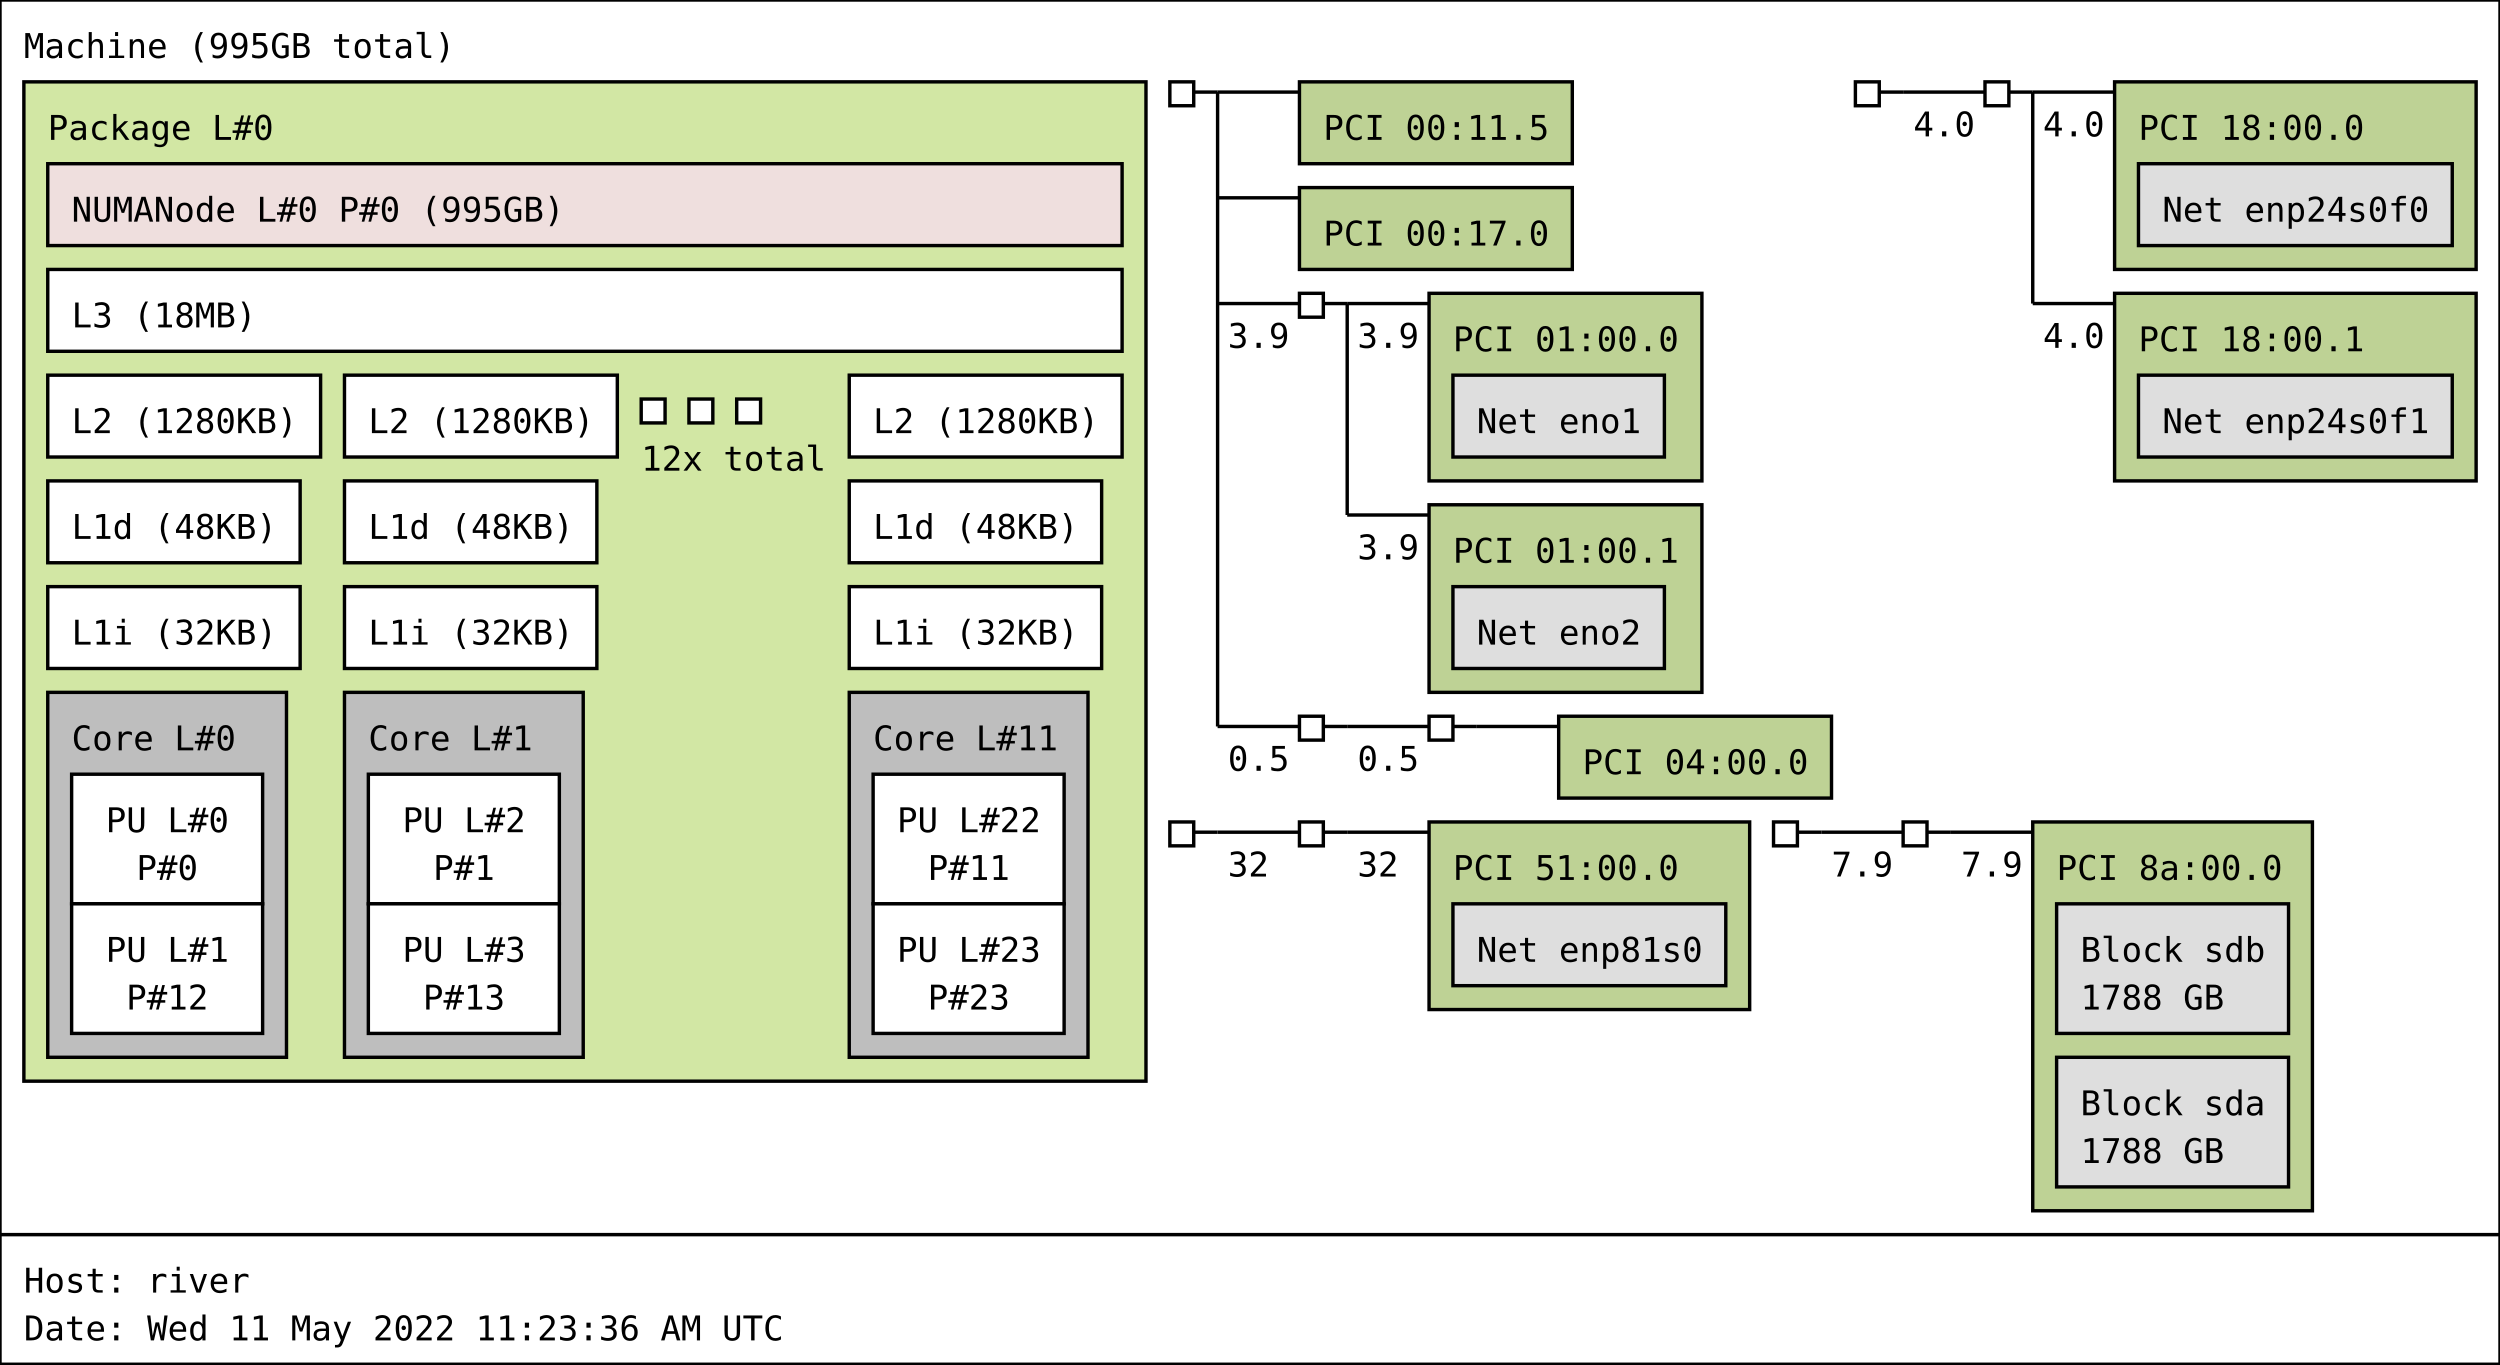
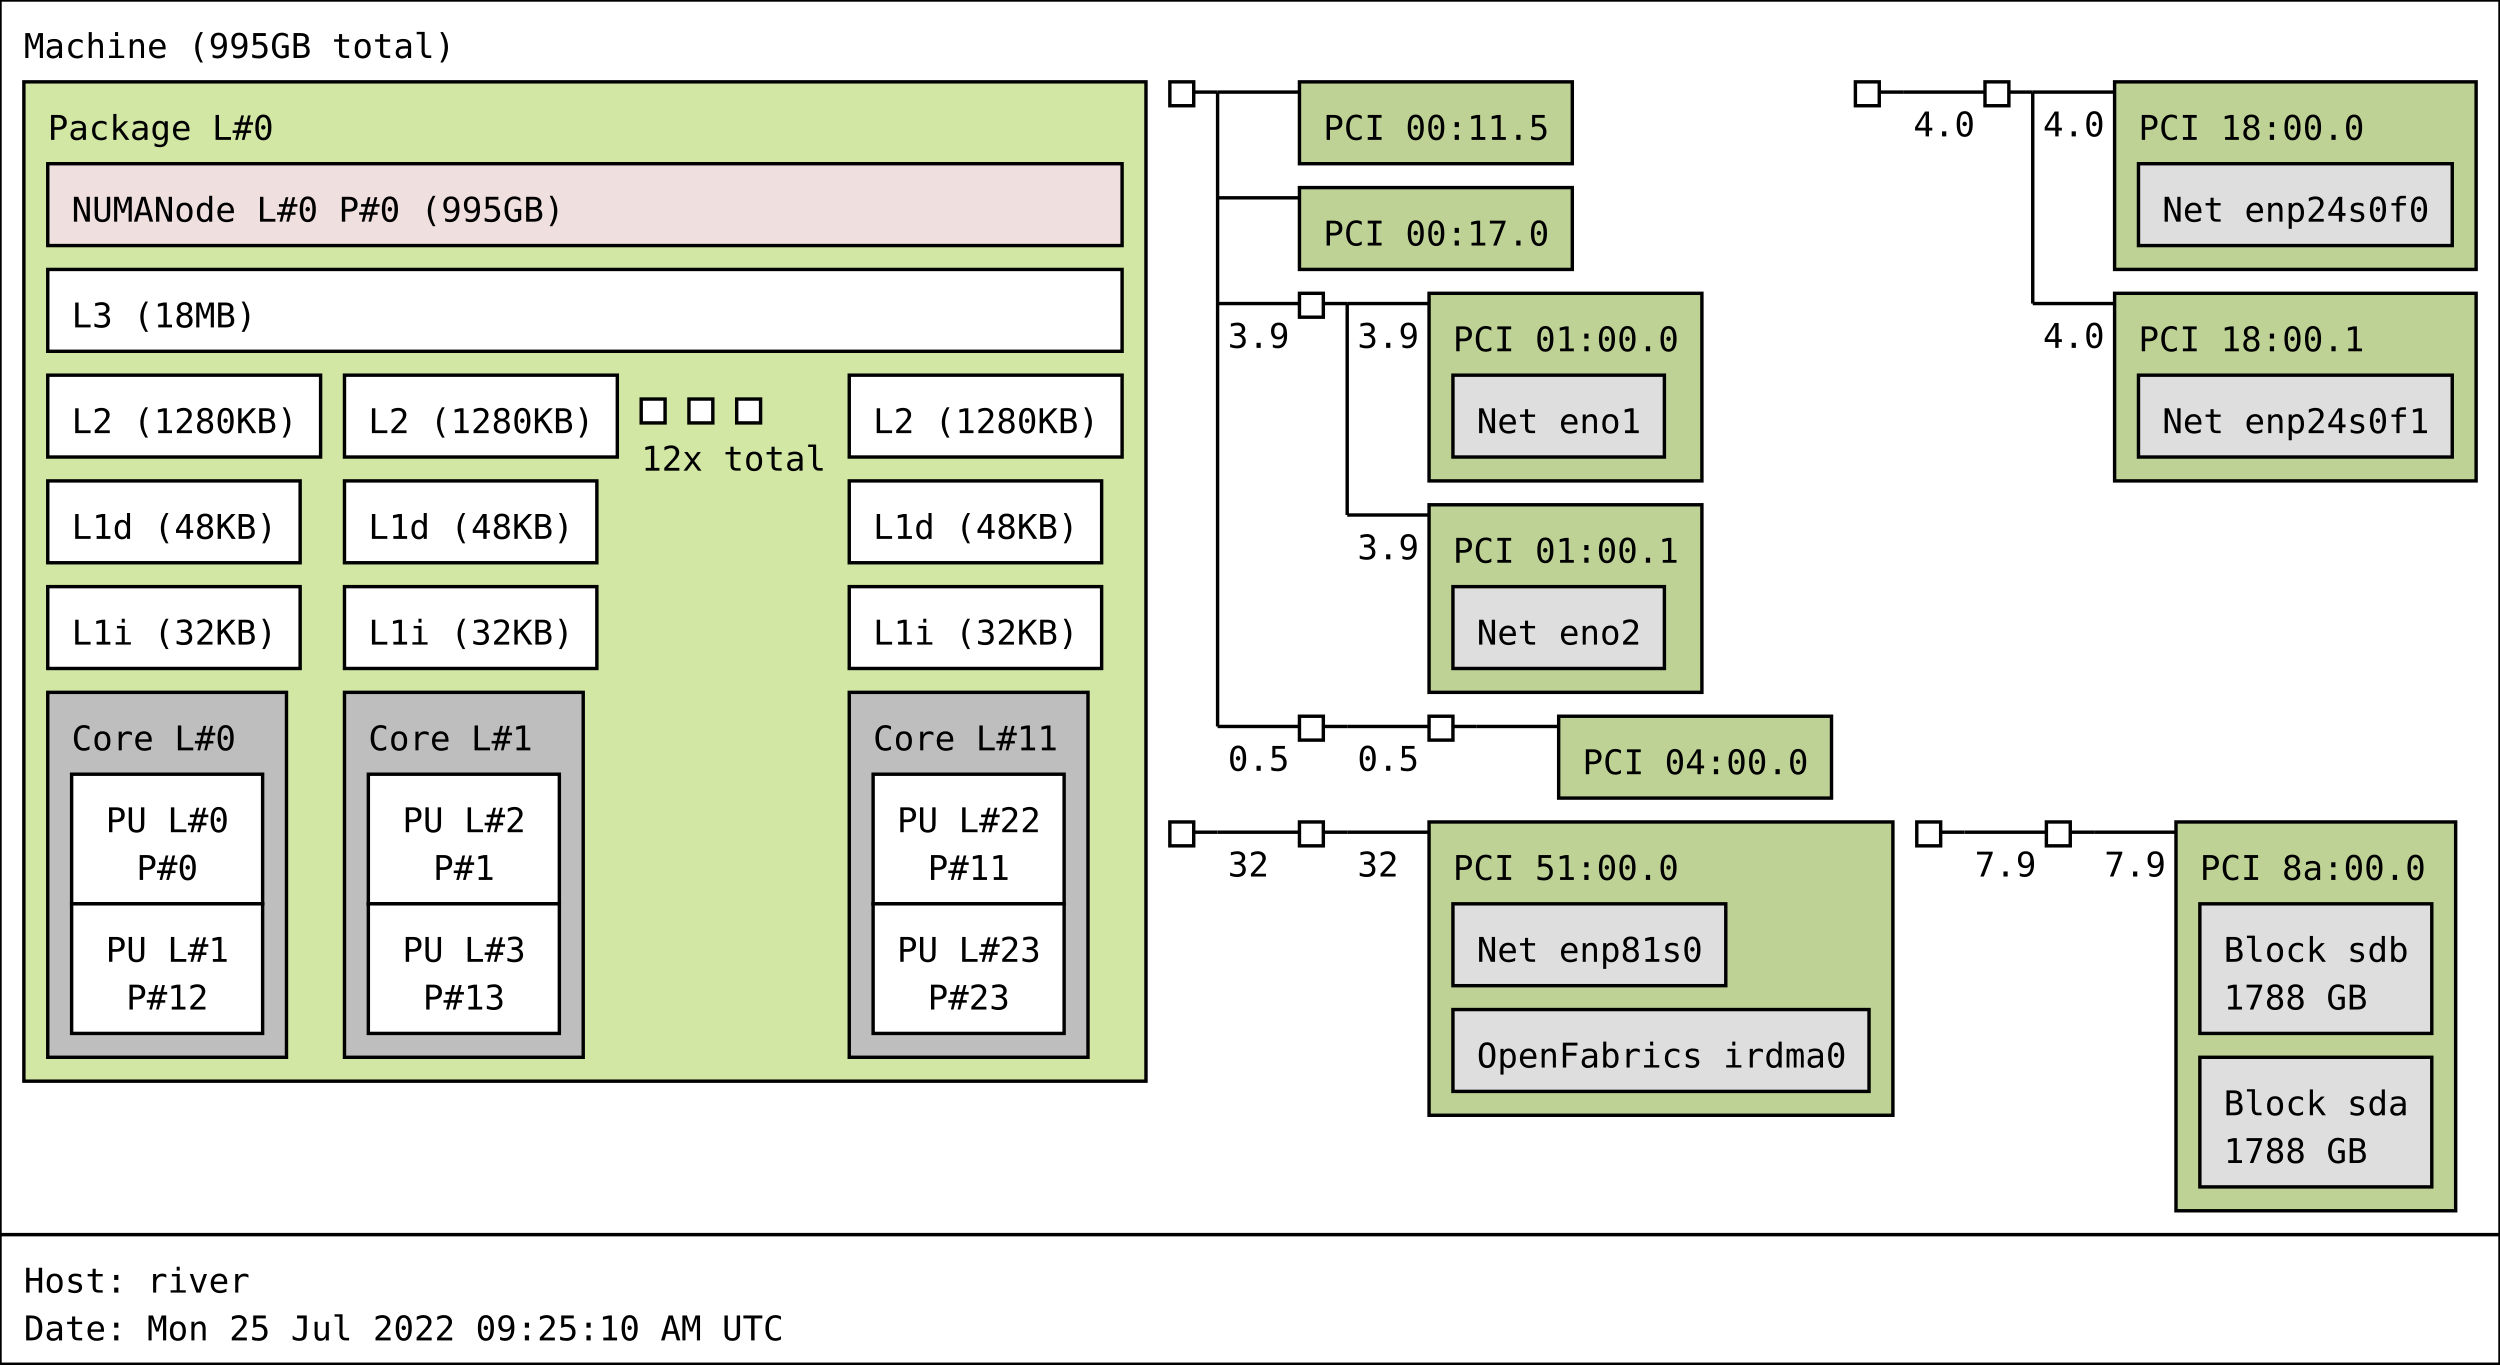
<svg xmlns="http://www.w3.org/2000/svg" width="733px" height="400px" viewBox="0 0 733px 400px" version="1.1">
  <rect id="Machine_0_rect" class="Machine" x="0" y="0" width="733" height="362" fill="rgb(255,255,255)" stroke="rgb(0,0,0)" stroke-width="1" />
  <text id="Machine_0_text" class="Machine" font-family="Monospace" x="7" y="17" fill="rgb(0,0,0)" font-size="10px">Machine (995GB total)</text>
  <rect id="Package_0_rect" class="Package" x="7" y="24" width="329" height="293" fill="rgb(210,231,164)" stroke="rgb(0,0,0)" stroke-width="1" />
  <text id="Package_0_text" class="Package" font-family="Monospace" x="14" y="41" fill="rgb(0,0,0)" font-size="10px">Package L#0</text>
  <rect id="L3_0_rect" class="L3" x="14" y="79" width="315" height="24" fill="rgb(255,255,255)" stroke="rgb(0,0,0)" stroke-width="1" />
  <text id="L3_0_text" class="L3" font-family="Monospace" x="21" y="96" fill="rgb(0,0,0)" font-size="10px">L3 (18MB)</text>
  <rect id="L2_0_rect" class="L2" x="14" y="110" width="80" height="24" fill="rgb(255,255,255)" stroke="rgb(0,0,0)" stroke-width="1" />
  <text id="L2_0_text" class="L2" font-family="Monospace" x="21" y="127" fill="rgb(0,0,0)" font-size="10px">L2 (1280KB)</text>
  <rect id="L1d_0_rect" class="L1d" x="14" y="141" width="74" height="24" fill="rgb(255,255,255)" stroke="rgb(0,0,0)" stroke-width="1" />
  <text id="L1d_0_text" class="L1d" font-family="Monospace" x="21" y="158" fill="rgb(0,0,0)" font-size="10px">L1d (48KB)</text>
  <rect id="L1i_0_rect" class="L1i" x="14" y="172" width="74" height="24" fill="rgb(255,255,255)" stroke="rgb(0,0,0)" stroke-width="1" />
  <text id="L1i_0_text" class="L1i" font-family="Monospace" x="21" y="189" fill="rgb(0,0,0)" font-size="10px">L1i (32KB)</text>
  <rect id="Core_0_rect" class="Core" x="14" y="203" width="70" height="107" fill="rgb(190,190,190)" stroke="rgb(0,0,0)" stroke-width="1" />
  <text id="Core_0_text" class="Core" font-family="Monospace" x="21" y="220" fill="rgb(0,0,0)" font-size="10px">Core L#0</text>
  <rect id="PU_0_rect" class="PU" x="21" y="227" width="56" height="38" fill="rgb(255,255,255)" stroke="rgb(0,0,0)" stroke-width="1" />
  <text id="PU_0_text" class="PU" font-family="Monospace" x="31" y="244" fill="rgb(0,0,0)" font-size="10px">PU L#0</text>
  <text id="PU_0_text_1" class="PU" font-family="Monospace" x="40" y="258" fill="rgb(0,0,0)" font-size="10px">P#0</text>
  <rect id="PU_1_rect" class="PU" x="21" y="265" width="56" height="38" fill="rgb(255,255,255)" stroke="rgb(0,0,0)" stroke-width="1" />
  <text id="PU_1_text" class="PU" font-family="Monospace" x="31" y="282" fill="rgb(0,0,0)" font-size="10px">PU L#1</text>
  <text id="PU_1_text_1" class="PU" font-family="Monospace" x="37" y="296" fill="rgb(0,0,0)" font-size="10px">P#12</text>
  <rect id="L2_1_rect" class="L2" x="101" y="110" width="80" height="24" fill="rgb(255,255,255)" stroke="rgb(0,0,0)" stroke-width="1" />
  <text id="L2_1_text" class="L2" font-family="Monospace" x="108" y="127" fill="rgb(0,0,0)" font-size="10px">L2 (1280KB)</text>
  <rect id="L1d_1_rect" class="L1d" x="101" y="141" width="74" height="24" fill="rgb(255,255,255)" stroke="rgb(0,0,0)" stroke-width="1" />
  <text id="L1d_1_text" class="L1d" font-family="Monospace" x="108" y="158" fill="rgb(0,0,0)" font-size="10px">L1d (48KB)</text>
  <rect id="L1i_1_rect" class="L1i" x="101" y="172" width="74" height="24" fill="rgb(255,255,255)" stroke="rgb(0,0,0)" stroke-width="1" />
  <text id="L1i_1_text" class="L1i" font-family="Monospace" x="108" y="189" fill="rgb(0,0,0)" font-size="10px">L1i (32KB)</text>
  <rect id="Core_1_rect" class="Core" x="101" y="203" width="70" height="107" fill="rgb(190,190,190)" stroke="rgb(0,0,0)" stroke-width="1" />
  <text id="Core_1_text" class="Core" font-family="Monospace" x="108" y="220" fill="rgb(0,0,0)" font-size="10px">Core L#1</text>
  <rect id="PU_2_rect" class="PU" x="108" y="227" width="56" height="38" fill="rgb(255,255,255)" stroke="rgb(0,0,0)" stroke-width="1" />
  <text id="PU_2_text" class="PU" font-family="Monospace" x="118" y="244" fill="rgb(0,0,0)" font-size="10px">PU L#2</text>
  <text id="PU_2_text_1" class="PU" font-family="Monospace" x="127" y="258" fill="rgb(0,0,0)" font-size="10px">P#1</text>
  <rect id="PU_3_rect" class="PU" x="108" y="265" width="56" height="38" fill="rgb(255,255,255)" stroke="rgb(0,0,0)" stroke-width="1" />
  <text id="PU_3_text" class="PU" font-family="Monospace" x="118" y="282" fill="rgb(0,0,0)" font-size="10px">PU L#3</text>
  <text id="PU_3_text_1" class="PU" font-family="Monospace" x="124" y="296" fill="rgb(0,0,0)" font-size="10px">P#13</text>
  <rect id="L2_2_rect" class="L2" x="188" y="117" width="7" height="7" fill="rgb(255,255,255)" stroke="rgb(0,0,0)" stroke-width="1" />
  <rect id="L2_2_rect" class="L2" x="202" y="117" width="7" height="7" fill="rgb(255,255,255)" stroke="rgb(0,0,0)" stroke-width="1" />
  <rect id="L2_2_rect" class="L2" x="216" y="117" width="7" height="7" fill="rgb(255,255,255)" stroke="rgb(0,0,0)" stroke-width="1" />
  <text id="L2_2_text" class="L2" font-family="Monospace" x="188" y="138" fill="rgb(0,0,0)" font-size="10px">12x total</text>
  <rect id="L2_11_rect" class="L2" x="249" y="110" width="80" height="24" fill="rgb(255,255,255)" stroke="rgb(0,0,0)" stroke-width="1" />
  <text id="L2_11_text" class="L2" font-family="Monospace" x="256" y="127" fill="rgb(0,0,0)" font-size="10px">L2 (1280KB)</text>
  <rect id="L1d_11_rect" class="L1d" x="249" y="141" width="74" height="24" fill="rgb(255,255,255)" stroke="rgb(0,0,0)" stroke-width="1" />
  <text id="L1d_11_text" class="L1d" font-family="Monospace" x="256" y="158" fill="rgb(0,0,0)" font-size="10px">L1d (48KB)</text>
  <rect id="L1i_11_rect" class="L1i" x="249" y="172" width="74" height="24" fill="rgb(255,255,255)" stroke="rgb(0,0,0)" stroke-width="1" />
  <text id="L1i_11_text" class="L1i" font-family="Monospace" x="256" y="189" fill="rgb(0,0,0)" font-size="10px">L1i (32KB)</text>
  <rect id="Core_11_rect" class="Core" x="249" y="203" width="70" height="107" fill="rgb(190,190,190)" stroke="rgb(0,0,0)" stroke-width="1" />
  <text id="Core_11_text" class="Core" font-family="Monospace" x="256" y="220" fill="rgb(0,0,0)" font-size="10px">Core L#11</text>
  <rect id="PU_22_rect" class="PU" x="256" y="227" width="56" height="38" fill="rgb(255,255,255)" stroke="rgb(0,0,0)" stroke-width="1" />
  <text id="PU_22_text" class="PU" font-family="Monospace" x="263" y="244" fill="rgb(0,0,0)" font-size="10px">PU L#22</text>
  <text id="PU_22_text_1" class="PU" font-family="Monospace" x="272" y="258" fill="rgb(0,0,0)" font-size="10px">P#11</text>
  <rect id="PU_23_rect" class="PU" x="256" y="265" width="56" height="38" fill="rgb(255,255,255)" stroke="rgb(0,0,0)" stroke-width="1" />
  <text id="PU_23_text" class="PU" font-family="Monospace" x="263" y="282" fill="rgb(0,0,0)" font-size="10px">PU L#23</text>
  <text id="PU_23_text_1" class="PU" font-family="Monospace" x="272" y="296" fill="rgb(0,0,0)" font-size="10px">P#23</text>
  <rect id="NUMANode_0_rect" class="NUMANode" x="14" y="48" width="315" height="24" fill="rgb(239,223,222)" stroke="rgb(0,0,0)" stroke-width="1" />
  <text id="NUMANode_0_text" class="NUMANode" font-family="Monospace" x="21" y="65" fill="rgb(0,0,0)" font-size="10px">NUMANode L#0 P#0 (995GB)</text>
  <rect id="HostBridge_0_rect" class="HostBridge" x="343" y="24" width="7" height="7" fill="rgb(255,255,255)" stroke="rgb(0,0,0)" stroke-width="1" />
  <line id="HostBridge_0_line" class="HostBridge" x1="350" y1="27" x2="357" y2="27" stroke="rgb(0,0,0)" stroke-width="1" />
  <line id="HostBridge_0_line_2" class="HostBridge" x1="357" y1="27" x2="381" y2="27" stroke="rgb(0,0,0)" stroke-width="1" />
  <line id="HostBridge_0_line_3" class="HostBridge" x1="357" y1="58" x2="381" y2="58" stroke="rgb(0,0,0)" stroke-width="1" />
  <line id="HostBridge_0_line_4" class="HostBridge" x1="357" y1="89" x2="381" y2="89" stroke="rgb(0,0,0)" stroke-width="1" />
  <text id="HostBridge_0_text_4" class="HostBridge" font-family="Monospace" x="360" y="102" fill="rgb(0,0,0)" font-size="10px">3.9</text>
  <line id="HostBridge_0_line_5" class="HostBridge" x1="357" y1="213" x2="381" y2="213" stroke="rgb(0,0,0)" stroke-width="1" />
  <text id="HostBridge_0_text_5" class="HostBridge" font-family="Monospace" x="360" y="226" fill="rgb(0,0,0)" font-size="10px">0.5</text>
  <line id="HostBridge_0_line_1" class="HostBridge" x1="357" y1="27" x2="357" y2="213" stroke="rgb(0,0,0)" stroke-width="1" />
  <rect id="PCI_0_rect" class="PCI" x="381" y="24" width="80" height="24" fill="rgb(190,210,149)" stroke="rgb(0,0,0)" stroke-width="1" />
  <text id="PCI_0_text" class="PCI" font-family="Monospace" x="388" y="41" fill="rgb(0,0,0)" font-size="10px">PCI 00:11.5</text>
  <rect id="PCI_1_rect" class="PCI" x="381" y="55" width="80" height="24" fill="rgb(190,210,149)" stroke="rgb(0,0,0)" stroke-width="1" />
  <text id="PCI_1_text" class="PCI" font-family="Monospace" x="388" y="72" fill="rgb(0,0,0)" font-size="10px">PCI 00:17.0</text>
  <rect id="PCIBridge_1_rect" class="PCIBridge" x="381" y="86" width="7" height="7" fill="rgb(255,255,255)" stroke="rgb(0,0,0)" stroke-width="1" />
  <line id="PCIBridge_1_line" class="PCIBridge" x1="388" y1="89" x2="395" y2="89" stroke="rgb(0,0,0)" stroke-width="1" />
  <line id="PCIBridge_1_line_2" class="PCIBridge" x1="395" y1="89" x2="419" y2="89" stroke="rgb(0,0,0)" stroke-width="1" />
  <text id="PCIBridge_1_text_2" class="PCIBridge" font-family="Monospace" x="398" y="102" fill="rgb(0,0,0)" font-size="10px">3.9</text>
  <line id="PCIBridge_1_line_3" class="PCIBridge" x1="395" y1="151" x2="419" y2="151" stroke="rgb(0,0,0)" stroke-width="1" />
  <text id="PCIBridge_1_text_3" class="PCIBridge" font-family="Monospace" x="398" y="164" fill="rgb(0,0,0)" font-size="10px">3.9</text>
  <line id="PCIBridge_1_line_1" class="PCIBridge" x1="395" y1="89" x2="395" y2="151" stroke="rgb(0,0,0)" stroke-width="1" />
  <rect id="PCI_2_rect" class="PCI" x="419" y="86" width="80" height="55" fill="rgb(190,210,149)" stroke="rgb(0,0,0)" stroke-width="1" />
  <text id="PCI_2_text" class="PCI" font-family="Monospace" x="426" y="103" fill="rgb(0,0,0)" font-size="10px">PCI 01:00.0</text>
  <rect id="Net_0_rect" class="Net" x="426" y="110" width="62" height="24" fill="rgb(222,222,222)" stroke="rgb(0,0,0)" stroke-width="1" />
  <text id="Net_0_text" class="Net" font-family="Monospace" x="433" y="127" fill="rgb(0,0,0)" font-size="10px">Net eno1</text>
  <rect id="PCI_3_rect" class="PCI" x="419" y="148" width="80" height="55" fill="rgb(190,210,149)" stroke="rgb(0,0,0)" stroke-width="1" />
  <text id="PCI_3_text" class="PCI" font-family="Monospace" x="426" y="165" fill="rgb(0,0,0)" font-size="10px">PCI 01:00.1</text>
  <rect id="Net_1_rect" class="Net" x="426" y="172" width="62" height="24" fill="rgb(222,222,222)" stroke="rgb(0,0,0)" stroke-width="1" />
  <text id="Net_1_text" class="Net" font-family="Monospace" x="433" y="189" fill="rgb(0,0,0)" font-size="10px">Net eno2</text>
  <rect id="PCIBridge_2_rect" class="PCIBridge" x="381" y="210" width="7" height="7" fill="rgb(255,255,255)" stroke="rgb(0,0,0)" stroke-width="1" />
  <line id="PCIBridge_2_line" class="PCIBridge" x1="388" y1="213" x2="395" y2="213" stroke="rgb(0,0,0)" stroke-width="1" />
  <line id="PCIBridge_2_line_2" class="PCIBridge" x1="395" y1="213" x2="419" y2="213" stroke="rgb(0,0,0)" stroke-width="1" />
  <text id="PCIBridge_2_text_2" class="PCIBridge" font-family="Monospace" x="398" y="226" fill="rgb(0,0,0)" font-size="10px">0.5</text>
  <line id="PCIBridge_2_line_1" class="PCIBridge" x1="395" y1="213" x2="395" y2="213" stroke="rgb(0,0,0)" stroke-width="1" />
  <rect id="PCIBridge_3_rect" class="PCIBridge" x="419" y="210" width="7" height="7" fill="rgb(255,255,255)" stroke="rgb(0,0,0)" stroke-width="1" />
  <line id="PCIBridge_3_line" class="PCIBridge" x1="426" y1="213" x2="433" y2="213" stroke="rgb(0,0,0)" stroke-width="1" />
  <line id="PCIBridge_3_line_2" class="PCIBridge" x1="433" y1="213" x2="457" y2="213" stroke="rgb(0,0,0)" stroke-width="1" />
  <line id="PCIBridge_3_line_1" class="PCIBridge" x1="433" y1="213" x2="433" y2="213" stroke="rgb(0,0,0)" stroke-width="1" />
  <rect id="PCI_4_rect" class="PCI" x="457" y="210" width="80" height="24" fill="rgb(190,210,149)" stroke="rgb(0,0,0)" stroke-width="1" />
  <text id="PCI_4_text" class="PCI" font-family="Monospace" x="464" y="227" fill="rgb(0,0,0)" font-size="10px">PCI 04:00.0</text>
  <rect id="HostBridge_4_rect" class="HostBridge" x="544" y="24" width="7" height="7" fill="rgb(255,255,255)" stroke="rgb(0,0,0)" stroke-width="1" />
  <line id="HostBridge_4_line" class="HostBridge" x1="551" y1="27" x2="558" y2="27" stroke="rgb(0,0,0)" stroke-width="1" />
  <line id="HostBridge_4_line_2" class="HostBridge" x1="558" y1="27" x2="582" y2="27" stroke="rgb(0,0,0)" stroke-width="1" />
  <text id="HostBridge_4_text_2" class="HostBridge" font-family="Monospace" x="561" y="40" fill="rgb(0,0,0)" font-size="10px">4.0</text>
  <line id="HostBridge_4_line_1" class="HostBridge" x1="558" y1="27" x2="558" y2="27" stroke="rgb(0,0,0)" stroke-width="1" />
  <rect id="PCIBridge_5_rect" class="PCIBridge" x="582" y="24" width="7" height="7" fill="rgb(255,255,255)" stroke="rgb(0,0,0)" stroke-width="1" />
  <line id="PCIBridge_5_line" class="PCIBridge" x1="589" y1="27" x2="596" y2="27" stroke="rgb(0,0,0)" stroke-width="1" />
  <line id="PCIBridge_5_line_2" class="PCIBridge" x1="596" y1="27" x2="620" y2="27" stroke="rgb(0,0,0)" stroke-width="1" />
  <text id="PCIBridge_5_text_2" class="PCIBridge" font-family="Monospace" x="599" y="40" fill="rgb(0,0,0)" font-size="10px">4.0</text>
  <line id="PCIBridge_5_line_3" class="PCIBridge" x1="596" y1="89" x2="620" y2="89" stroke="rgb(0,0,0)" stroke-width="1" />
  <text id="PCIBridge_5_text_3" class="PCIBridge" font-family="Monospace" x="599" y="102" fill="rgb(0,0,0)" font-size="10px">4.0</text>
  <line id="PCIBridge_5_line_1" class="PCIBridge" x1="596" y1="27" x2="596" y2="89" stroke="rgb(0,0,0)" stroke-width="1" />
  <rect id="PCI_5_rect" class="PCI" x="620" y="24" width="106" height="55" fill="rgb(190,210,149)" stroke="rgb(0,0,0)" stroke-width="1" />
  <text id="PCI_5_text" class="PCI" font-family="Monospace" x="627" y="41" fill="rgb(0,0,0)" font-size="10px">PCI 18:00.0</text>
  <rect id="Net_2_rect" class="Net" x="627" y="48" width="92" height="24" fill="rgb(222,222,222)" stroke="rgb(0,0,0)" stroke-width="1" />
  <text id="Net_2_text" class="Net" font-family="Monospace" x="634" y="65" fill="rgb(0,0,0)" font-size="10px">Net enp24s0f0</text>
  <rect id="PCI_6_rect" class="PCI" x="620" y="86" width="106" height="55" fill="rgb(190,210,149)" stroke="rgb(0,0,0)" stroke-width="1" />
  <text id="PCI_6_text" class="PCI" font-family="Monospace" x="627" y="103" fill="rgb(0,0,0)" font-size="10px">PCI 18:00.1</text>
  <rect id="Net_3_rect" class="Net" x="627" y="110" width="92" height="24" fill="rgb(222,222,222)" stroke="rgb(0,0,0)" stroke-width="1" />
  <text id="Net_3_text" class="Net" font-family="Monospace" x="634" y="127" fill="rgb(0,0,0)" font-size="10px">Net enp24s0f1</text>
  <rect id="HostBridge_6_rect" class="HostBridge" x="343" y="241" width="7" height="7" fill="rgb(255,255,255)" stroke="rgb(0,0,0)" stroke-width="1" />
  <line id="HostBridge_6_line" class="HostBridge" x1="350" y1="244" x2="357" y2="244" stroke="rgb(0,0,0)" stroke-width="1" />
  <line id="HostBridge_6_line_2" class="HostBridge" x1="357" y1="244" x2="381" y2="244" stroke="rgb(0,0,0)" stroke-width="1" />
  <text id="HostBridge_6_text_2" class="HostBridge" font-family="Monospace" x="360" y="257" fill="rgb(0,0,0)" font-size="10px">32</text>
  <line id="HostBridge_6_line_1" class="HostBridge" x1="357" y1="244" x2="357" y2="244" stroke="rgb(0,0,0)" stroke-width="1" />
  <rect id="PCIBridge_7_rect" class="PCIBridge" x="381" y="241" width="7" height="7" fill="rgb(255,255,255)" stroke="rgb(0,0,0)" stroke-width="1" />
  <line id="PCIBridge_7_line" class="PCIBridge" x1="388" y1="244" x2="395" y2="244" stroke="rgb(0,0,0)" stroke-width="1" />
  <line id="PCIBridge_7_line_2" class="PCIBridge" x1="395" y1="244" x2="419" y2="244" stroke="rgb(0,0,0)" stroke-width="1" />
  <text id="PCIBridge_7_text_2" class="PCIBridge" font-family="Monospace" x="398" y="257" fill="rgb(0,0,0)" font-size="10px">32</text>
  <line id="PCIBridge_7_line_1" class="PCIBridge" x1="395" y1="244" x2="395" y2="244" stroke="rgb(0,0,0)" stroke-width="1" />
-   <rect id="PCI_7_rect" class="PCI" x="419" y="241" width="94" height="55" fill="rgb(190,210,149)" stroke="rgb(0,0,0)" stroke-width="1" />
+   <rect id="PCI_7_rect" class="PCI" x="419" y="241" width="136" height="86" fill="rgb(190,210,149)" stroke="rgb(0,0,0)" stroke-width="1" />
  <text id="PCI_7_text" class="PCI" font-family="Monospace" x="426" y="258" fill="rgb(0,0,0)" font-size="10px">PCI 51:00.0</text>
  <rect id="Net_4_rect" class="Net" x="426" y="265" width="80" height="24" fill="rgb(222,222,222)" stroke="rgb(0,0,0)" stroke-width="1" />
  <text id="Net_4_text" class="Net" font-family="Monospace" x="433" y="282" fill="rgb(0,0,0)" font-size="10px">Net enp81s0</text>
-   <rect id="HostBridge_8_rect" class="HostBridge" x="520" y="241" width="7" height="7" fill="rgb(255,255,255)" stroke="rgb(0,0,0)" stroke-width="1" />
-   <line id="HostBridge_8_line" class="HostBridge" x1="527" y1="244" x2="534" y2="244" stroke="rgb(0,0,0)" stroke-width="1" />
-   <line id="HostBridge_8_line_2" class="HostBridge" x1="534" y1="244" x2="558" y2="244" stroke="rgb(0,0,0)" stroke-width="1" />
-   <text id="HostBridge_8_text_2" class="HostBridge" font-family="Monospace" x="537" y="257" fill="rgb(0,0,0)" font-size="10px">7.9</text>
-   <line id="HostBridge_8_line_1" class="HostBridge" x1="534" y1="244" x2="534" y2="244" stroke="rgb(0,0,0)" stroke-width="1" />
-   <rect id="PCIBridge_9_rect" class="PCIBridge" x="558" y="241" width="7" height="7" fill="rgb(255,255,255)" stroke="rgb(0,0,0)" stroke-width="1" />
-   <line id="PCIBridge_9_line" class="PCIBridge" x1="565" y1="244" x2="572" y2="244" stroke="rgb(0,0,0)" stroke-width="1" />
-   <line id="PCIBridge_9_line_2" class="PCIBridge" x1="572" y1="244" x2="596" y2="244" stroke="rgb(0,0,0)" stroke-width="1" />
-   <text id="PCIBridge_9_text_2" class="PCIBridge" font-family="Monospace" x="575" y="257" fill="rgb(0,0,0)" font-size="10px">7.9</text>
-   <line id="PCIBridge_9_line_1" class="PCIBridge" x1="572" y1="244" x2="572" y2="244" stroke="rgb(0,0,0)" stroke-width="1" />
-   <rect id="PCI_8_rect" class="PCI" x="596" y="241" width="82" height="114" fill="rgb(190,210,149)" stroke="rgb(0,0,0)" stroke-width="1" />
-   <text id="PCI_8_text" class="PCI" font-family="Monospace" x="603" y="258" fill="rgb(0,0,0)" font-size="10px">PCI 8a:00.0</text>
-   <rect id="Block_5_rect" class="Block" x="603" y="265" width="68" height="38" fill="rgb(222,222,222)" stroke="rgb(0,0,0)" stroke-width="1" />
-   <text id="Block_5_text" class="Block" font-family="Monospace" x="610" y="282" fill="rgb(0,0,0)" font-size="10px">Block sdb</text>
-   <text id="Block_5_text_1" class="Block" font-family="Monospace" x="610" y="296" fill="rgb(0,0,0)" font-size="10px">1788 GB</text>
-   <rect id="Block_6_rect" class="Block" x="603" y="310" width="68" height="38" fill="rgb(222,222,222)" stroke="rgb(0,0,0)" stroke-width="1" />
-   <text id="Block_6_text" class="Block" font-family="Monospace" x="610" y="327" fill="rgb(0,0,0)" font-size="10px">Block sda</text>
-   <text id="Block_6_text_1" class="Block" font-family="Monospace" x="610" y="341" fill="rgb(0,0,0)" font-size="10px">1788 GB</text>
+   <rect id="OpenFabrics_5_rect" class="OpenFabrics" x="426" y="296" width="122" height="24" fill="rgb(222,222,222)" stroke="rgb(0,0,0)" stroke-width="1" />
+   <text id="OpenFabrics_5_text" class="OpenFabrics" font-family="Monospace" x="433" y="313" fill="rgb(0,0,0)" font-size="10px">OpenFabrics irdma0</text>
+   <rect id="HostBridge_8_rect" class="HostBridge" x="562" y="241" width="7" height="7" fill="rgb(255,255,255)" stroke="rgb(0,0,0)" stroke-width="1" />
+   <line id="HostBridge_8_line" class="HostBridge" x1="569" y1="244" x2="576" y2="244" stroke="rgb(0,0,0)" stroke-width="1" />
+   <line id="HostBridge_8_line_2" class="HostBridge" x1="576" y1="244" x2="600" y2="244" stroke="rgb(0,0,0)" stroke-width="1" />
+   <text id="HostBridge_8_text_2" class="HostBridge" font-family="Monospace" x="579" y="257" fill="rgb(0,0,0)" font-size="10px">7.9</text>
+   <line id="HostBridge_8_line_1" class="HostBridge" x1="576" y1="244" x2="576" y2="244" stroke="rgb(0,0,0)" stroke-width="1" />
+   <rect id="PCIBridge_9_rect" class="PCIBridge" x="600" y="241" width="7" height="7" fill="rgb(255,255,255)" stroke="rgb(0,0,0)" stroke-width="1" />
+   <line id="PCIBridge_9_line" class="PCIBridge" x1="607" y1="244" x2="614" y2="244" stroke="rgb(0,0,0)" stroke-width="1" />
+   <line id="PCIBridge_9_line_2" class="PCIBridge" x1="614" y1="244" x2="638" y2="244" stroke="rgb(0,0,0)" stroke-width="1" />
+   <text id="PCIBridge_9_text_2" class="PCIBridge" font-family="Monospace" x="617" y="257" fill="rgb(0,0,0)" font-size="10px">7.9</text>
+   <line id="PCIBridge_9_line_1" class="PCIBridge" x1="614" y1="244" x2="614" y2="244" stroke="rgb(0,0,0)" stroke-width="1" />
+   <rect id="PCI_8_rect" class="PCI" x="638" y="241" width="82" height="114" fill="rgb(190,210,149)" stroke="rgb(0,0,0)" stroke-width="1" />
+   <text id="PCI_8_text" class="PCI" font-family="Monospace" x="645" y="258" fill="rgb(0,0,0)" font-size="10px">PCI 8a:00.0</text>
+   <rect id="Block_6_rect" class="Block" x="645" y="265" width="68" height="38" fill="rgb(222,222,222)" stroke="rgb(0,0,0)" stroke-width="1" />
+   <text id="Block_6_text" class="Block" font-family="Monospace" x="652" y="282" fill="rgb(0,0,0)" font-size="10px">Block sdb</text>
+   <text id="Block_6_text_1" class="Block" font-family="Monospace" x="652" y="296" fill="rgb(0,0,0)" font-size="10px">1788 GB</text>
+   <rect id="Block_7_rect" class="Block" x="645" y="310" width="68" height="38" fill="rgb(222,222,222)" stroke="rgb(0,0,0)" stroke-width="1" />
+   <text id="Block_7_text" class="Block" font-family="Monospace" x="652" y="327" fill="rgb(0,0,0)" font-size="10px">Block sda</text>
+   <text id="Block_7_text_1" class="Block" font-family="Monospace" x="652" y="341" fill="rgb(0,0,0)" font-size="10px">1788 GB</text>
  <rect id="anon_rect" x="0" y="362" width="733" height="38" fill="rgb(255,255,255)" stroke="rgb(0,0,0)" stroke-width="1" />
  <text id="anon_text" font-family="Monospace" x="7" y="379" fill="rgb(0,0,0)" font-size="10px">Host: river</text>
-   <text id="anon_text_1" font-family="Monospace" x="7" y="393" fill="rgb(0,0,0)" font-size="10px">Date: Wed 11 May 2022 11:23:36 AM UTC</text>
+   <text id="anon_text_1" font-family="Monospace" x="7" y="393" fill="rgb(0,0,0)" font-size="10px">Date: Mon 25 Jul 2022 09:25:10 AM UTC</text>
</svg>
